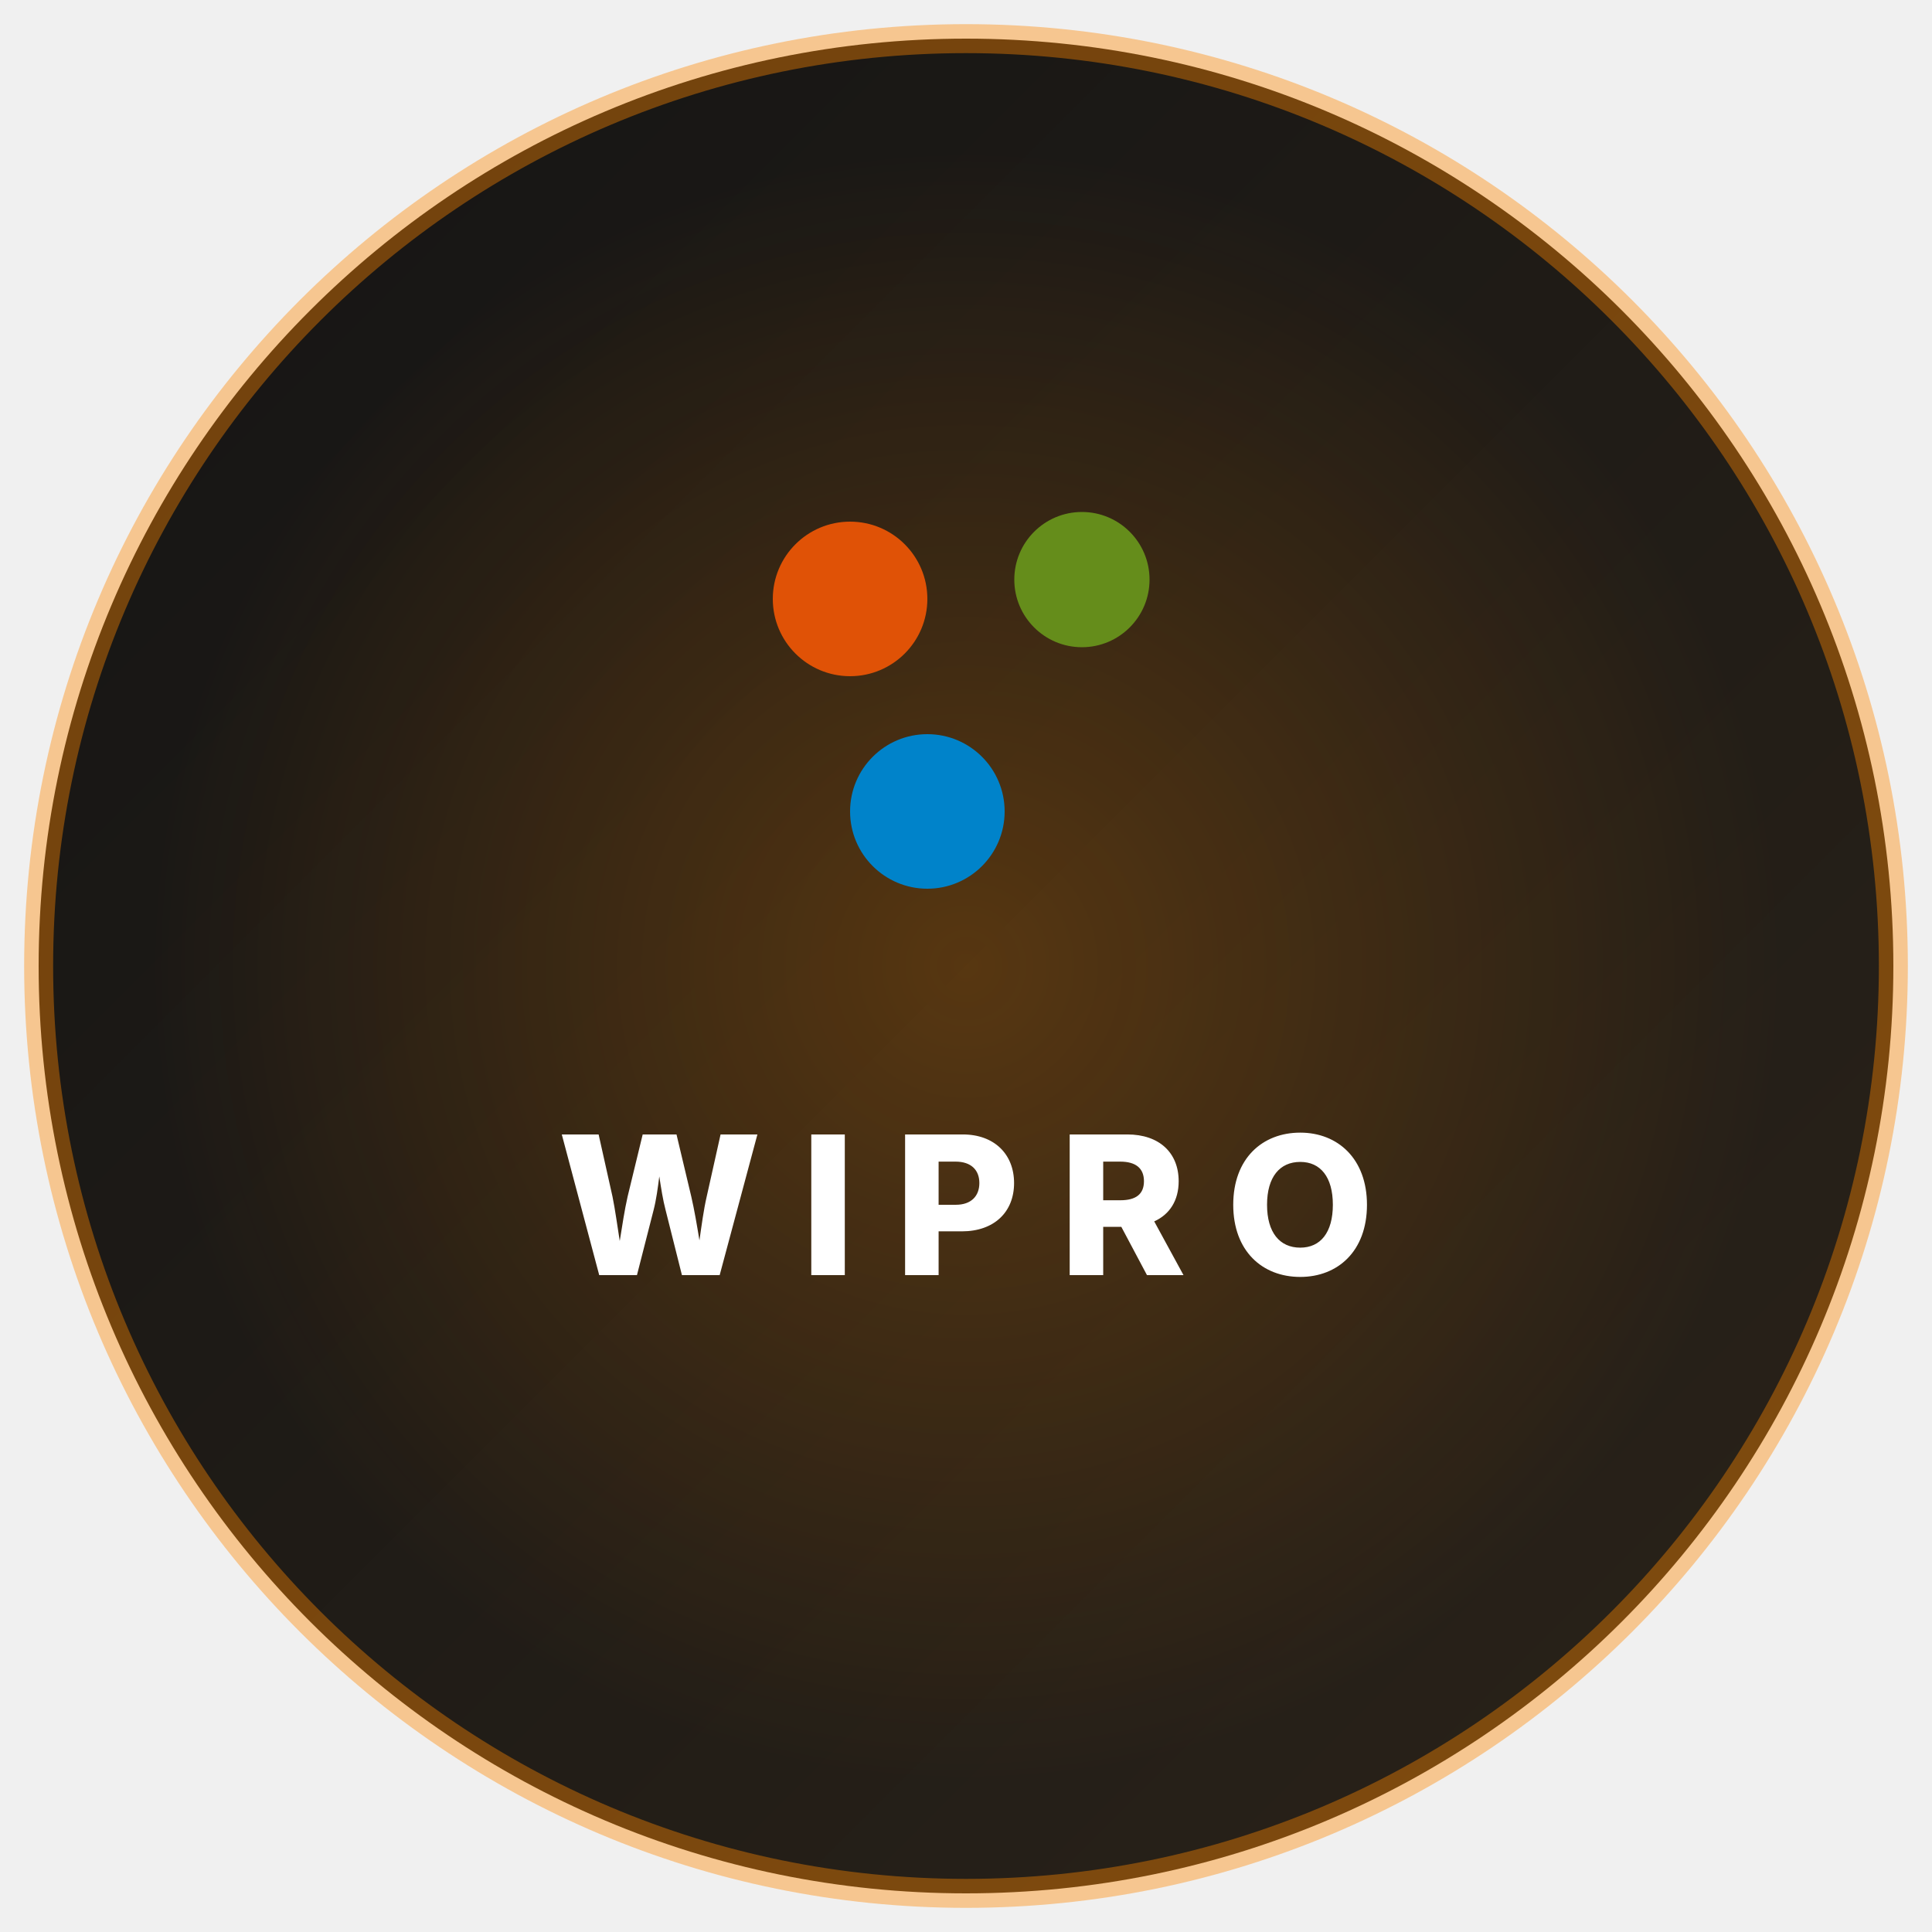
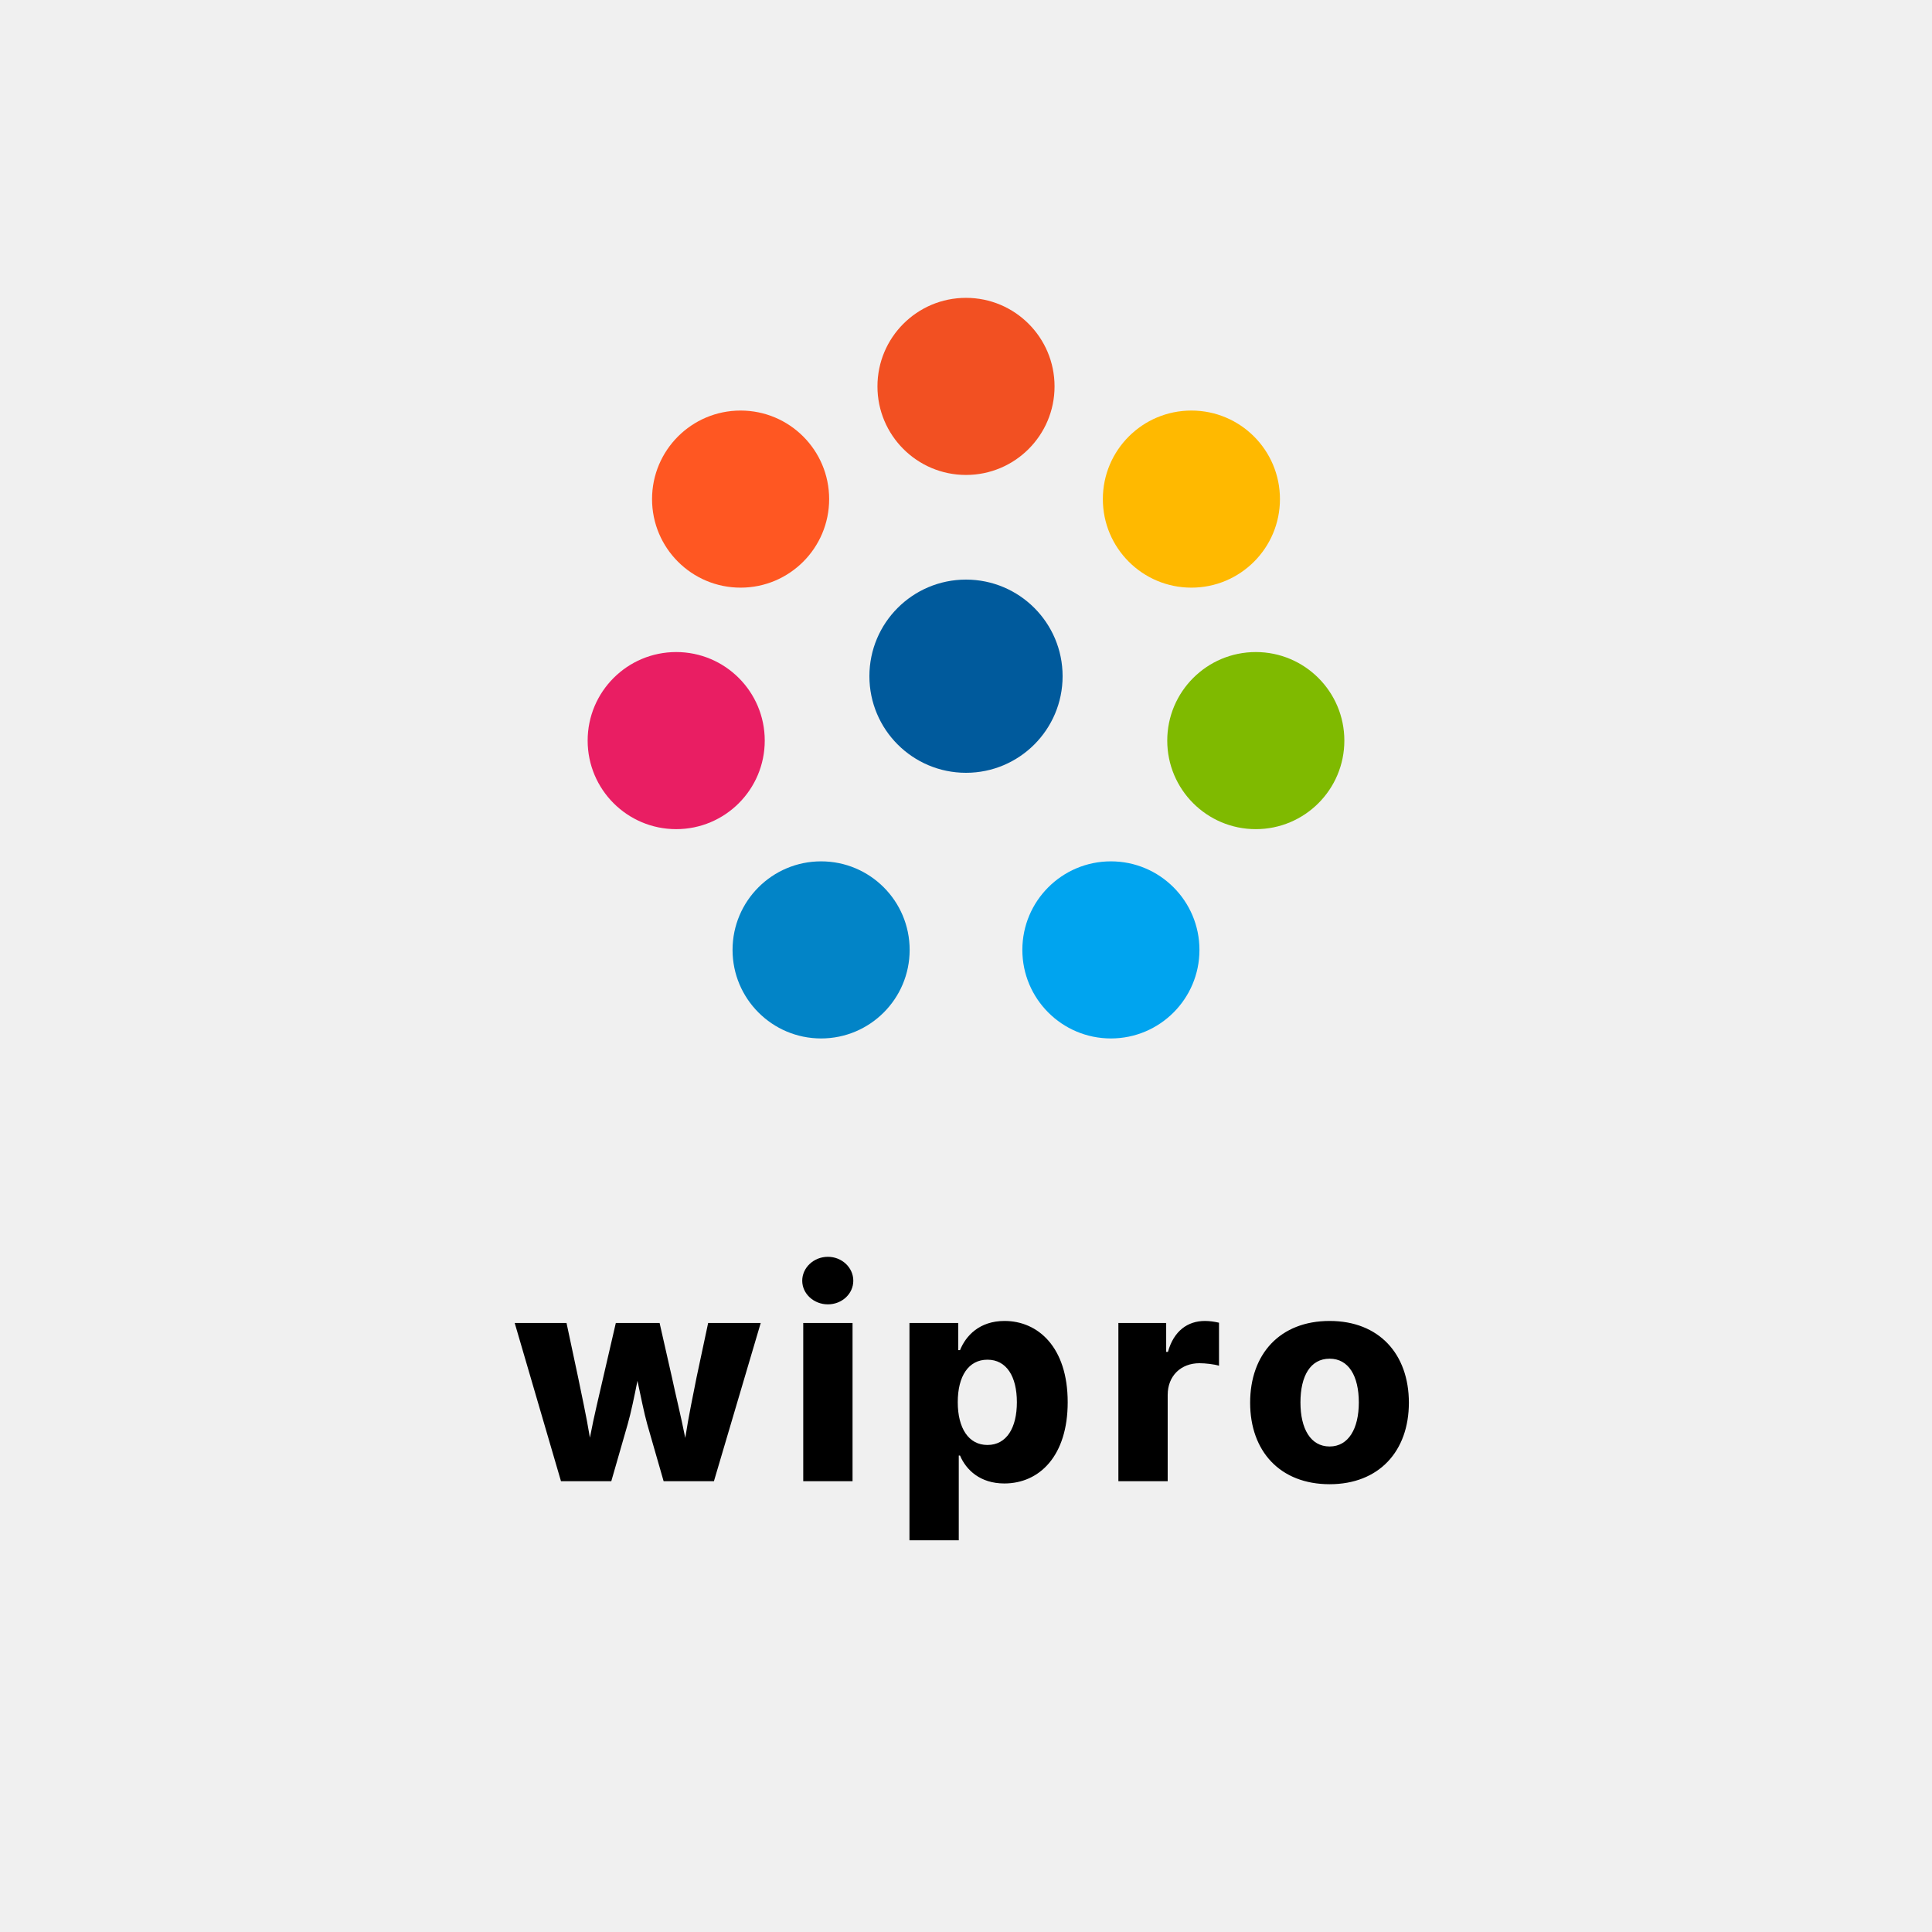
- <svg xmlns="http://www.w3.org/2000/svg" viewBox="0 0 100 100" width="100" height="100">
-   <defs>
-     <linearGradient id="grad_engine-wipro" x1="0%" y1="0%" x2="100%" y2="100%">
-       <stop offset="0%" stop-color="#141414" />
-       <stop offset="100%" stop-color="#2B2319" />
-     </linearGradient>
-     <radialGradient id="glow_engine-wipro" cx="50%" cy="50%" r="50%">
-       <stop offset="0%" stop-color="#FF8800" stop-opacity="0.25" />
-       <stop offset="100%" stop-color="#FF8800" stop-opacity="0" />
-     </radialGradient>
-   </defs>
-   <circle cx="50" cy="50" r="48" fill="url(#grad_engine-wipro)" stroke="#FF8800" stroke-width="1.5" stroke-opacity="0.4" />
-   <circle cx="50" cy="50" r="42" fill="url(#glow_engine-wipro)" />
-   <g transform="translate(38, 25)">
-     <circle cx="6" cy="6" r="4" fill="#E05206" />
-     <circle cx="18" cy="5" r="3.5" fill="#658D1B" />
-     <circle cx="10" cy="17" r="4" fill="#0083CA" />
+ <svg xmlns="http://www.w3.org/2000/svg" viewBox="0 0 120 120" width="100%" height="100%">
+   <g transform="translate(60, 42)">
+     <circle cx="0" cy="-18" r="5.5" fill="#F25022" />
+     <circle cx="14" cy="-11" r="5.5" fill="#FFB900" />
+     <circle cx="18" cy="4" r="5.5" fill="#7FBA00" />
+     <circle cx="9" cy="17" r="5.5" fill="#00A4EF" />
+     <circle cx="-9" cy="17" r="5.5" fill="#0284C7" />
+     <circle cx="-18" cy="4" r="5.5" fill="#E91E63" />
+     <circle cx="-14" cy="-11" r="5.5" fill="#FF5722" />
+     <circle cx="0" cy="0" r="6" fill="#005A9C" />
  </g>
-   <text x="50" y="66" text-anchor="middle" fill="#FFFFFF" font-family="'Inter', sans-serif" font-weight="800" font-size="10" letter-spacing="2">WIPRO</text>
+   <text x="60" y="92" text-anchor="middle" fill="#000000" font-family="'Century Gothic', 'Inter', sans-serif" font-weight="800" font-size="18" letter-spacing="1.5">wipro</text>
</svg>
